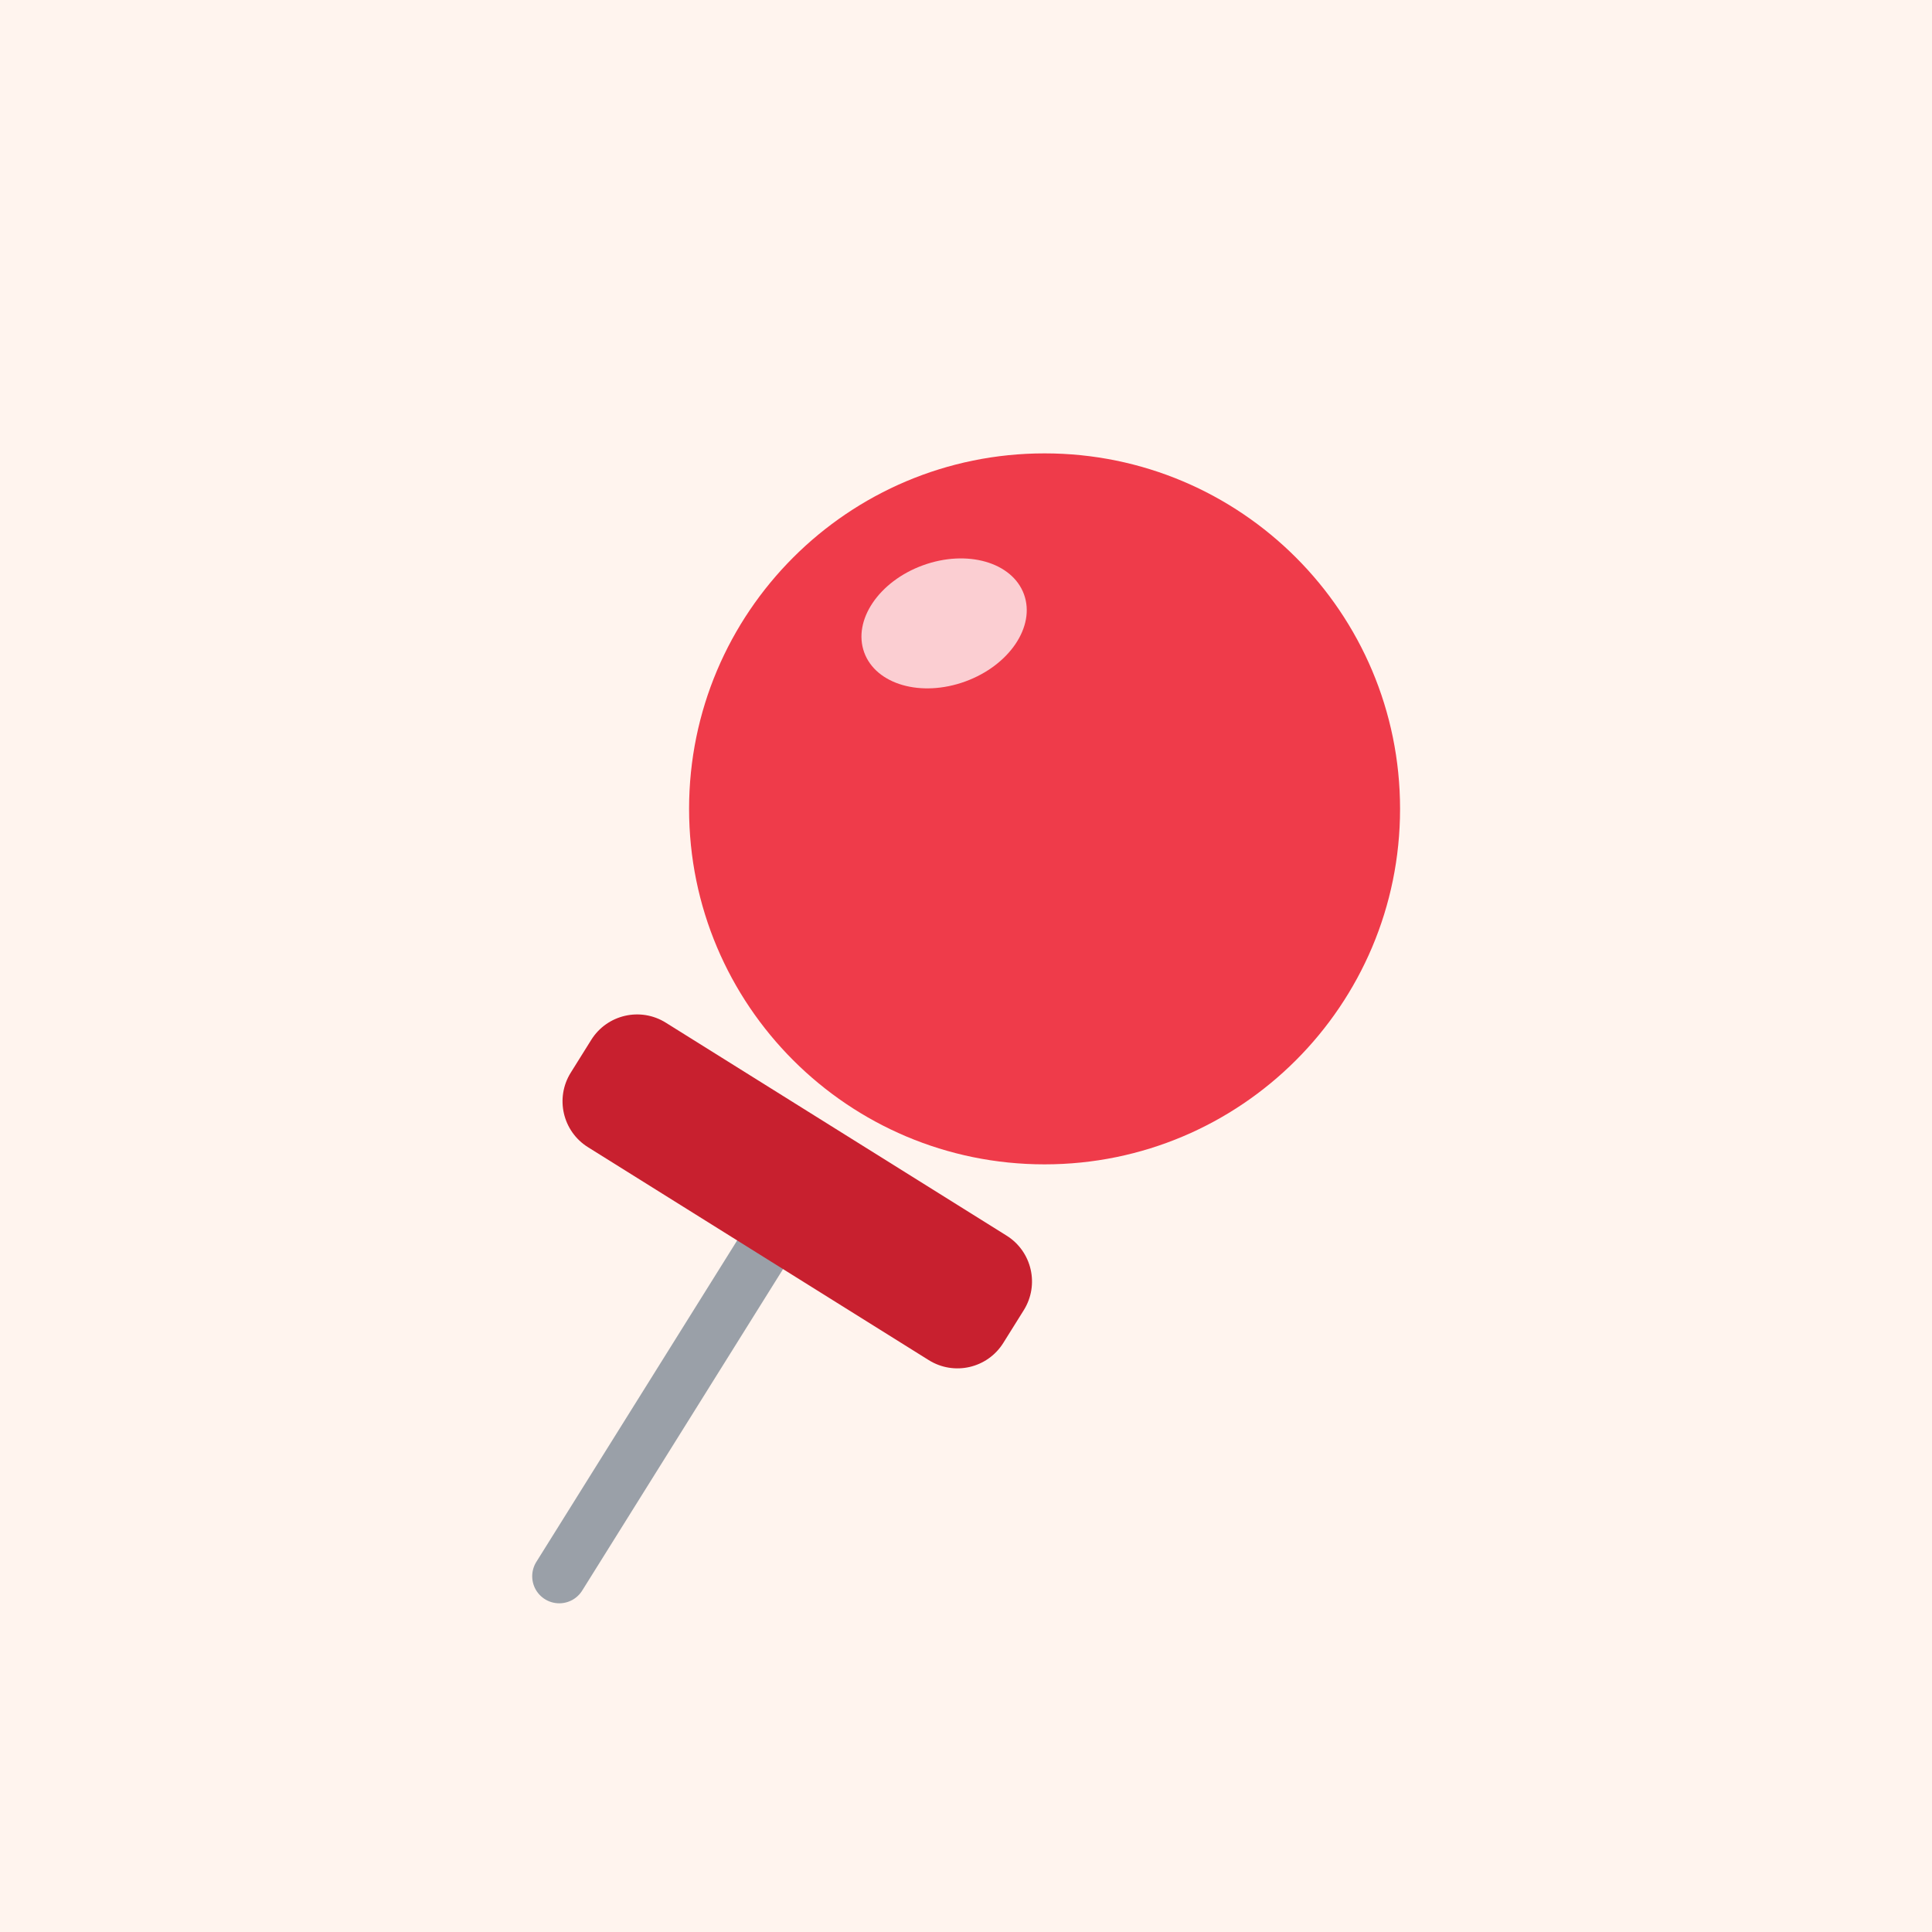
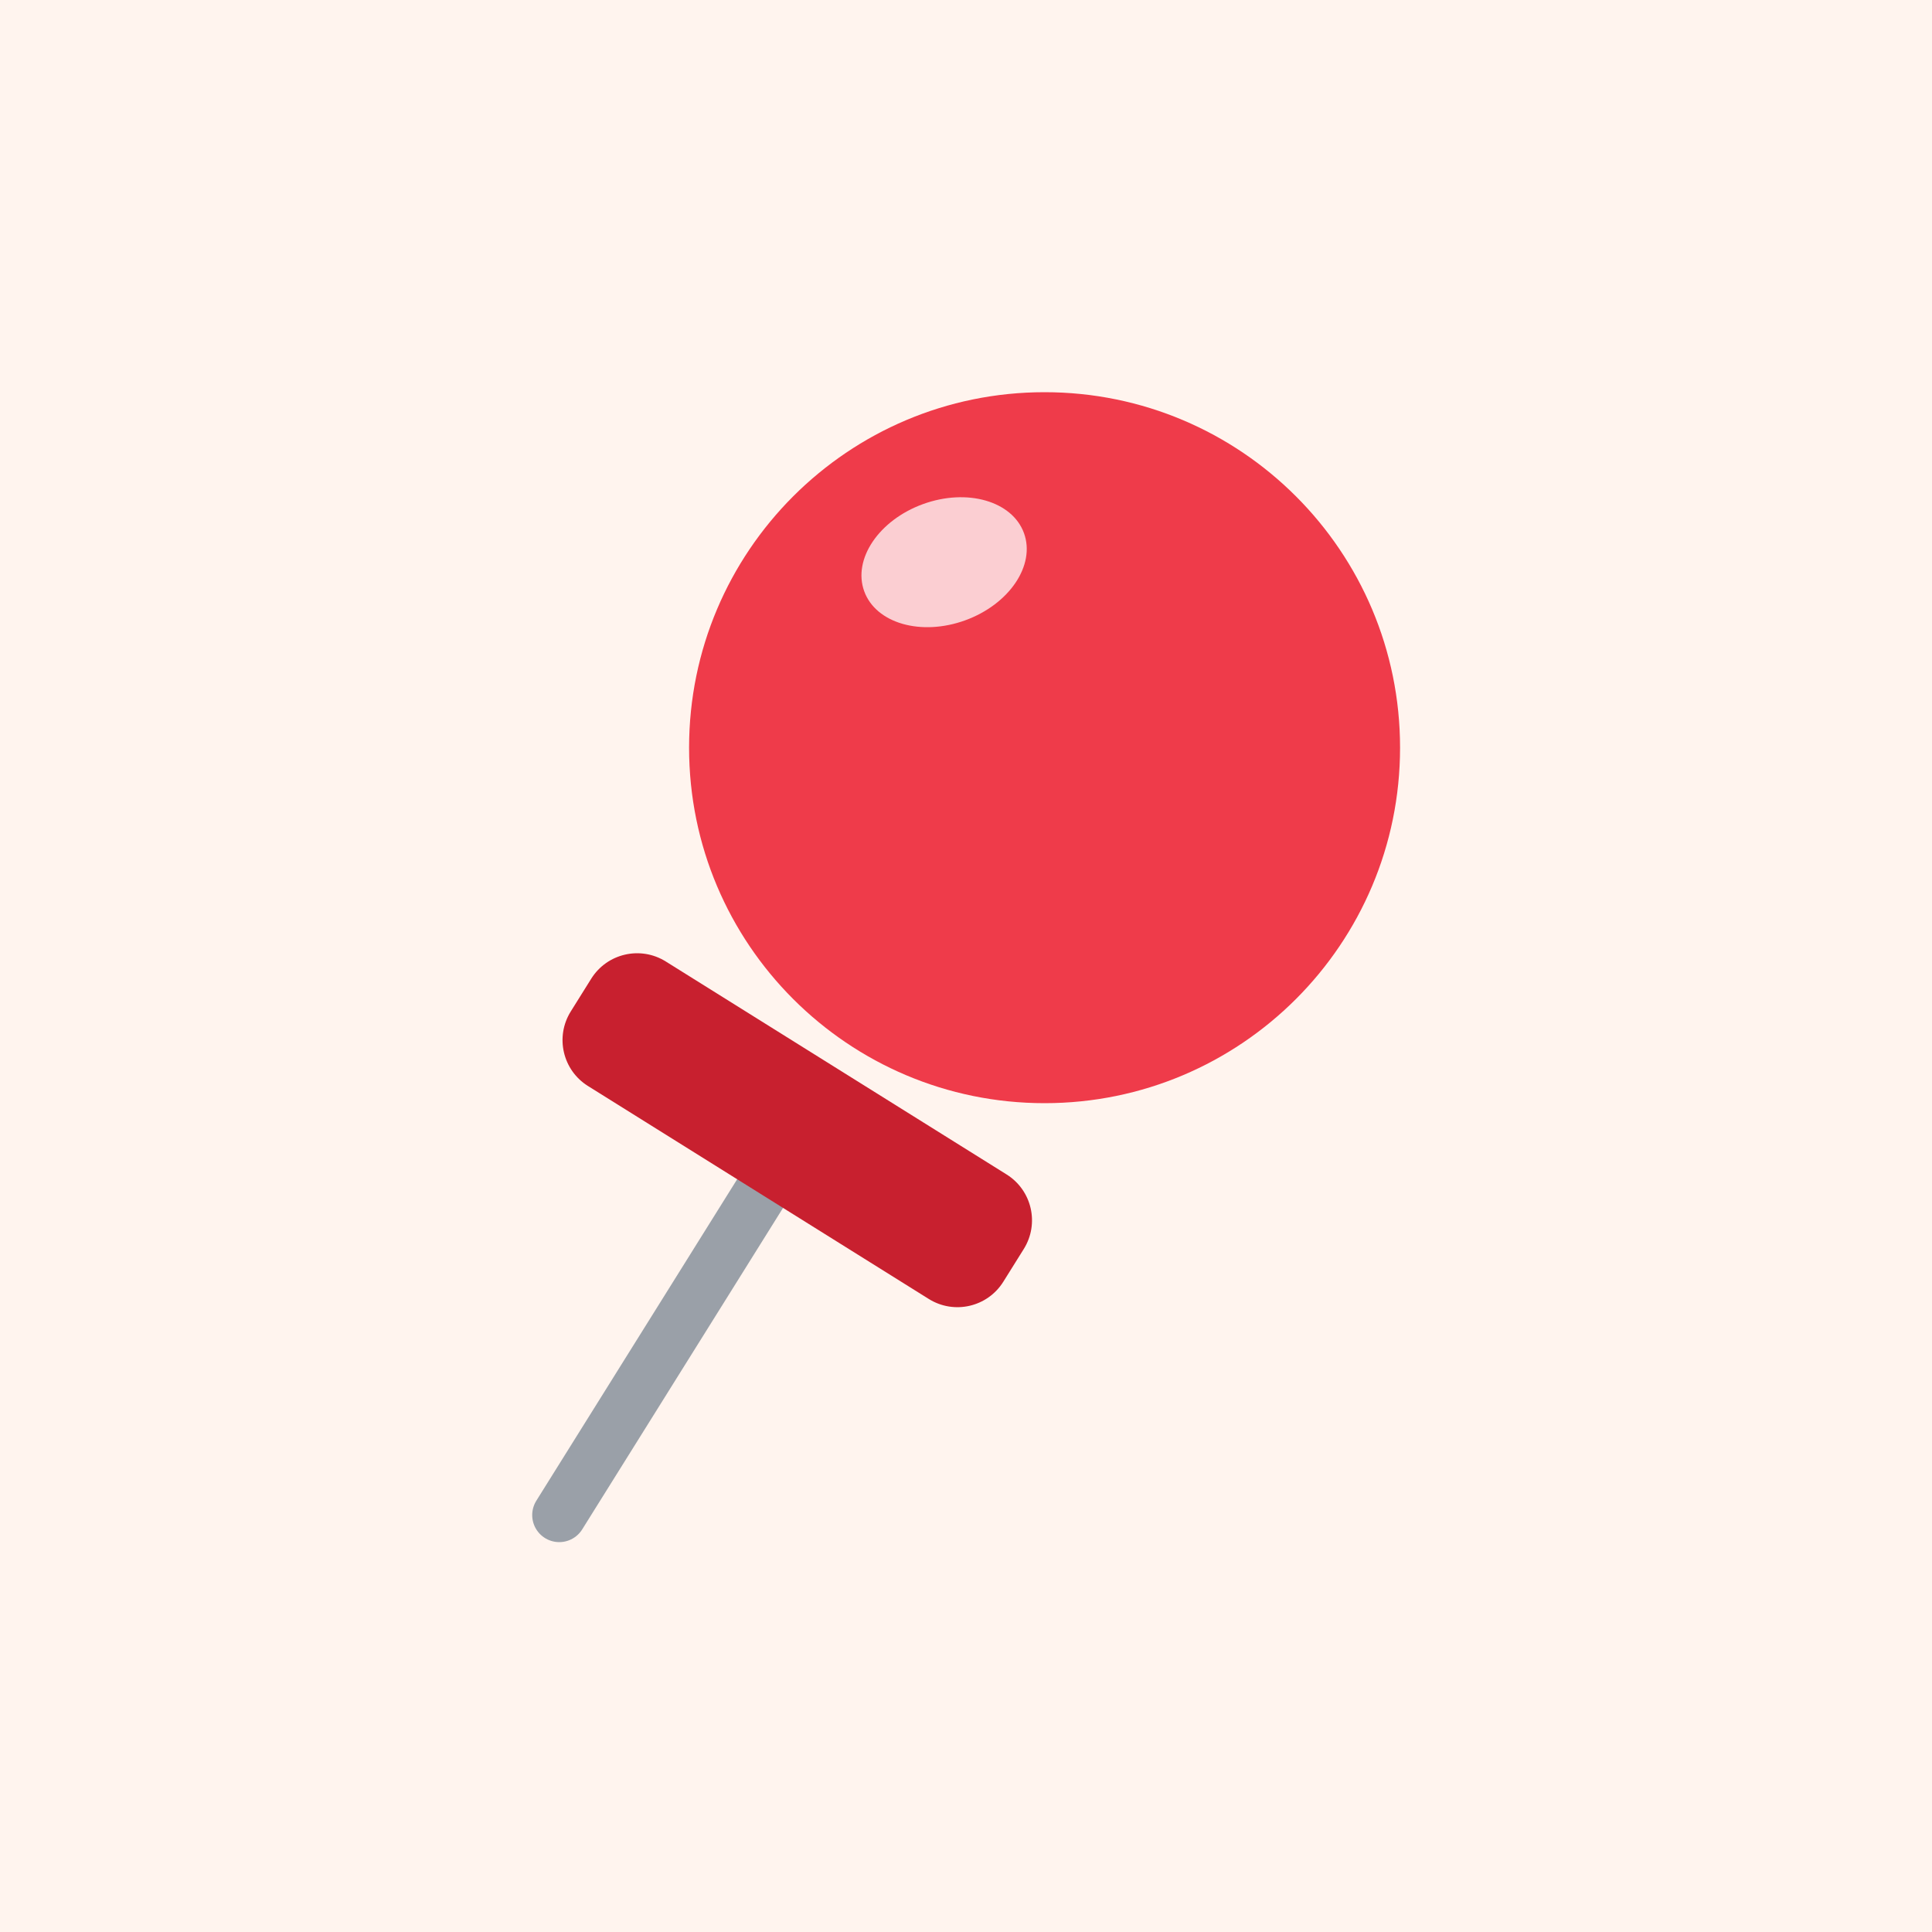
<svg xmlns="http://www.w3.org/2000/svg" viewBox="0 0 600 600" width="600" height="600" role="img" aria-label="Red pushpin">
  <rect width="600" height="600" fill="#fff4ee" />
-   <g transform="translate(290.8 328) scale(2.4) translate(-98 -94)">
+   <g transform="translate(290.8 309) scale(2.4) translate(-98 -94)">
    <line x1="80" y1="112" x2="49.2" y2="161.3" stroke="#9aa0a8" stroke-width="7" stroke-linecap="round" />
    <rect x="47" y="102" width="66" height="19" rx="7" fill="#c8202f" transform="rotate(32 80 111.5)" />
    <circle cx="112" cy="62" r="46" fill="#ef3b4a" />
    <ellipse cx="99" cy="38" rx="11" ry="8" fill="#ffffff" opacity=".75" transform="rotate(-20 99 38)" />
  </g>
</svg>
